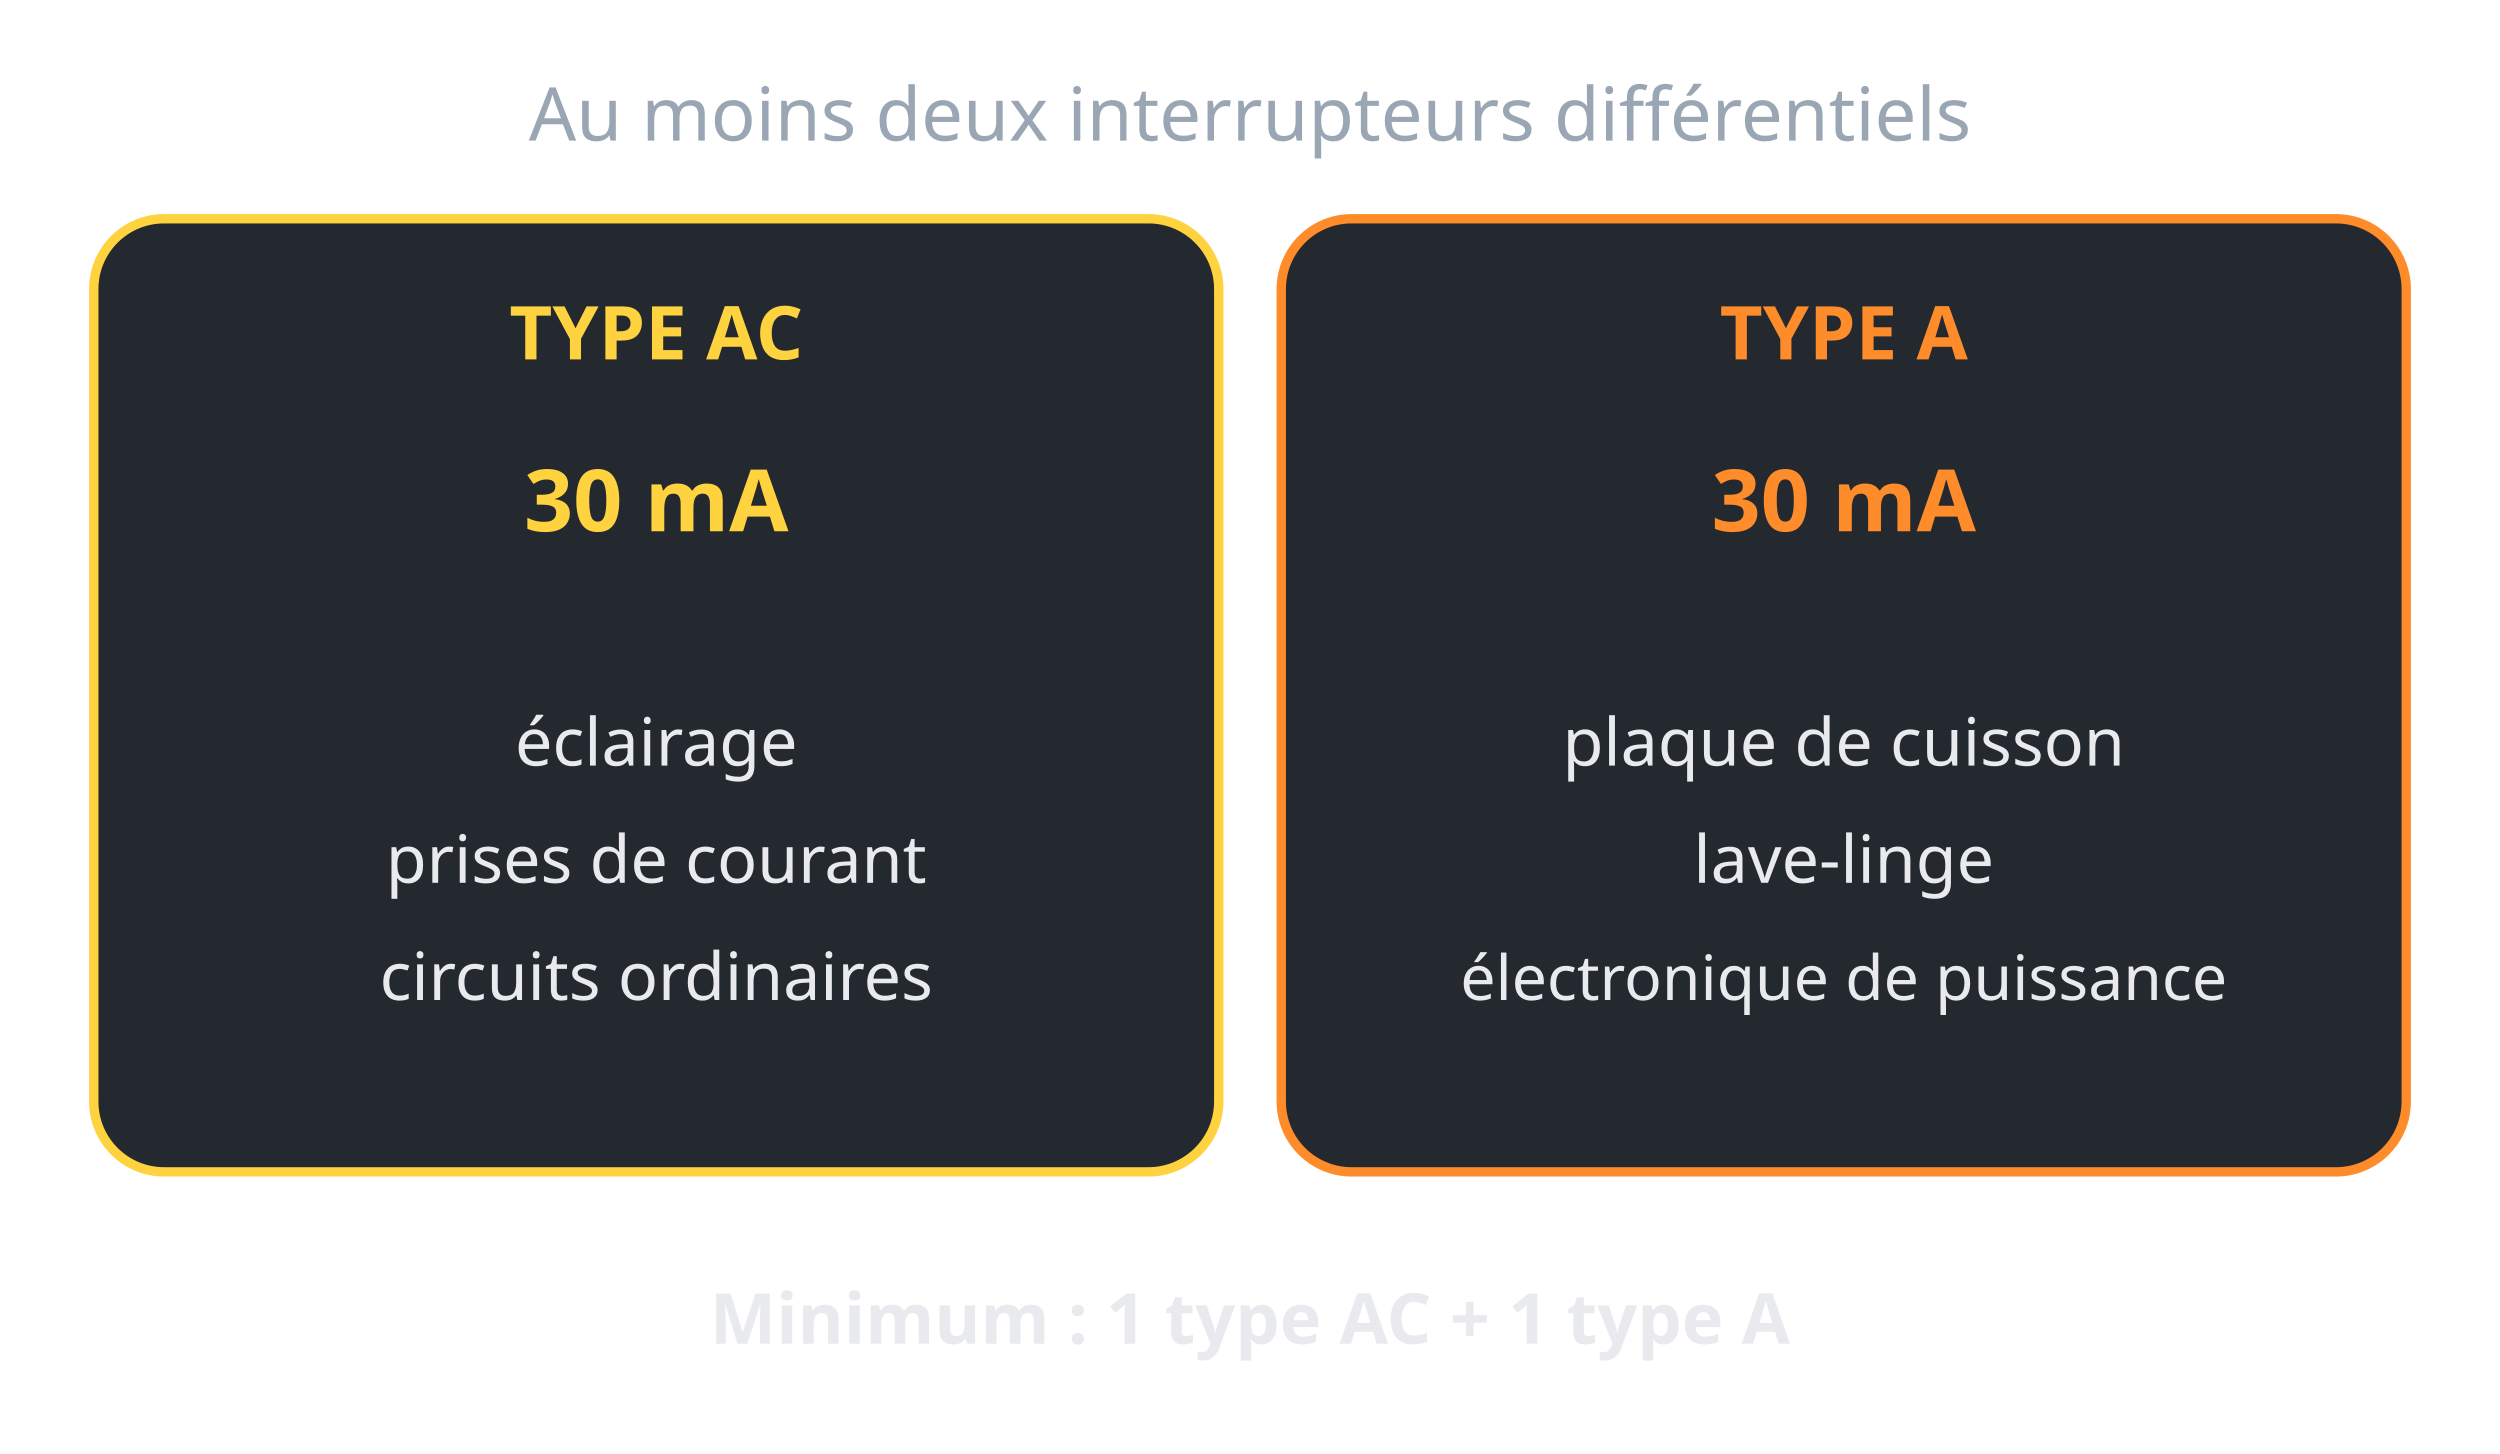
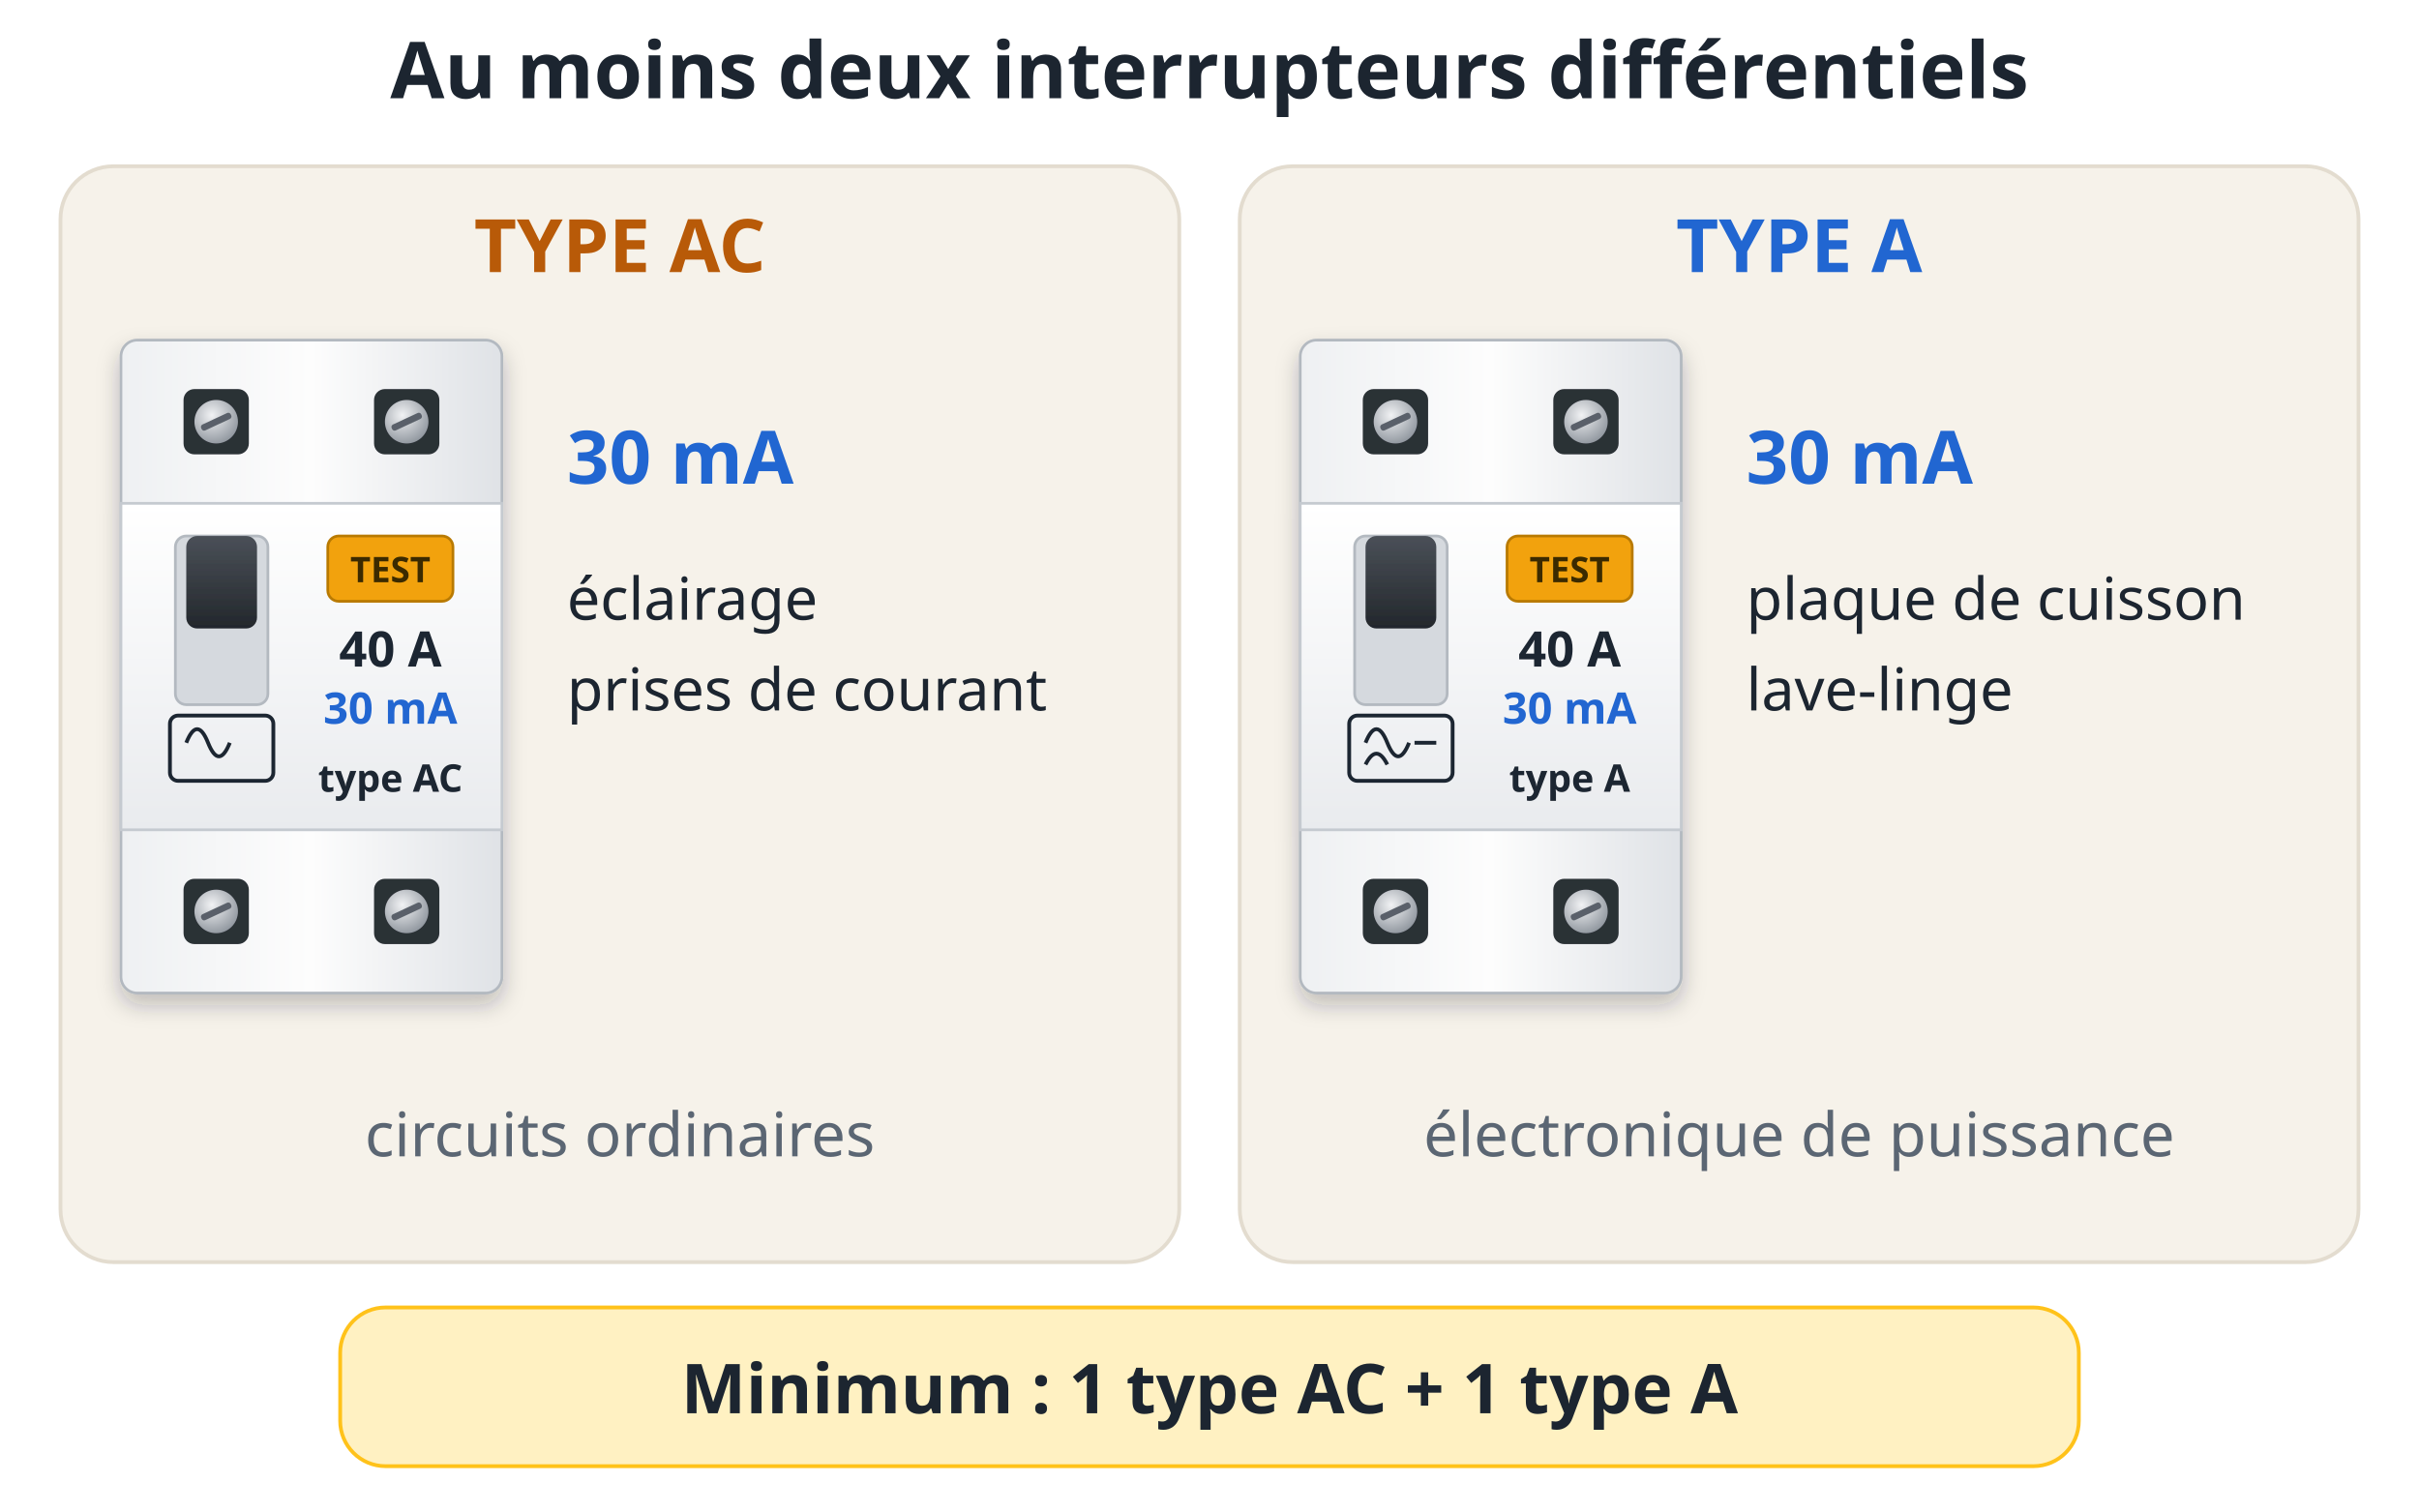
- <svg xmlns="http://www.w3.org/2000/svg" viewBox="0 0 320 186" font-family="'Segoe UI',system-ui,sans-serif" role="img" aria-label="Au moins deux interrupteurs différentiels 30 mA : un de type AC pour l'éclairage et les prises, un de type A pour la plaque de cuisson et le lave-linge">
-   <text x="160" y="18" text-anchor="middle" font-size="9.5" fill="#9aa6b3" font-weight="normal">Au moins deux interrupteurs différentiels</text>
-   <rect x="12" y="28" width="144" height="122" rx="9" fill="#24282f" stroke="#ffd23f" stroke-width="1.2" />
-   <text x="84" y="46" text-anchor="middle" font-size="9.5" fill="#ffd23f" font-weight="bold">TYPE AC</text>
-   <text x="84" y="68" text-anchor="middle" font-size="11" fill="#ffd23f" font-weight="bold">30 mA</text>
-   <text x="84" y="83" text-anchor="middle" font-size="8" fill="#e8eaed" font-weight="normal" />
-   <text x="84" y="98" text-anchor="middle" font-size="8.5" fill="#e8eaed" font-weight="normal">éclairage</text>
-   <text x="84" y="113" text-anchor="middle" font-size="8.5" fill="#e8eaed" font-weight="normal">prises de courant</text>
-   <text x="84" y="128" text-anchor="middle" font-size="8.5" fill="#e8eaed" font-weight="normal">circuits ordinaires</text>
-   <rect x="164" y="28" width="144" height="122" rx="9" fill="#24282f" stroke="#ff8c2b" stroke-width="1.2" />
-   <text x="236" y="46" text-anchor="middle" font-size="9.5" fill="#ff8c2b" font-weight="bold">TYPE A</text>
-   <text x="236" y="68" text-anchor="middle" font-size="11" fill="#ff8c2b" font-weight="bold">30 mA</text>
-   <text x="236" y="83" text-anchor="middle" font-size="8" fill="#e8eaed" font-weight="normal" />
-   <text x="236" y="98" text-anchor="middle" font-size="8.5" fill="#e8eaed" font-weight="normal">plaque de cuisson</text>
-   <text x="236" y="113" text-anchor="middle" font-size="8.5" fill="#e8eaed" font-weight="normal">lave-linge</text>
-   <text x="236" y="128" text-anchor="middle" font-size="8" fill="#e8eaed" font-weight="normal">électronique de puissance</text>
-   <text x="160" y="172" text-anchor="middle" font-size="9" fill="#e8eaed" font-weight="bold">Minimum : 1 type AC + 1 type A</text>
+ <svg xmlns="http://www.w3.org/2000/svg" viewBox="0 0 640 400" font-family="'Segoe UI',system-ui,sans-serif" role="img" aria-label="Au moins deux interrupteurs différentiels 30 mA : un de type AC pour l'éclairage et les prises, un de type A pour la plaque de cuisson et le lave-linge">
+   <defs>
+     <linearGradient id="corps" x1="0" y1="0" x2="1" y2="0">
+       <stop offset="0" stop-color="#eef0f2" />
+       <stop offset=".5" stop-color="#fdfdfd" />
+       <stop offset="1" stop-color="#dfe2e6" />
+     </linearGradient>
+     <linearGradient id="nez" x1="0" y1="0" x2="0" y2="1">
+       <stop offset="0" stop-color="#ffffff" />
+       <stop offset="1" stop-color="#e9ebee" />
+     </linearGradient>
+     <linearGradient id="manette" x1="0" y1="0" x2="0" y2="1">
+       <stop offset="0" stop-color="#4a5058" />
+       <stop offset="1" stop-color="#23272c" />
+     </linearGradient>
+     <radialGradient id="vis" cx=".4" cy=".35" r=".7">
+       <stop offset="0" stop-color="#f1f2f4" />
+       <stop offset="1" stop-color="#8d949c" />
+     </radialGradient>
+     <linearGradient id="cuivreH" x1="0" y1="0" x2="0" y2="1">
+       <stop offset="0" stop-color="#f0b77a" />
+       <stop offset=".5" stop-color="#c9782f" />
+       <stop offset="1" stop-color="#8f4f17" />
+     </linearGradient>
+     <linearGradient id="cuivreV" x1="0" y1="0" x2="1" y2="0">
+       <stop offset="0" stop-color="#8f4f17" />
+       <stop offset=".45" stop-color="#f0b77a" />
+       <stop offset="1" stop-color="#9a5a1f" />
+     </linearGradient>
+     <linearGradient id="acierH" x1="0" y1="0" x2="0" y2="1">
+       <stop offset="0" stop-color="#f4f5f7" />
+       <stop offset=".5" stop-color="#aab1b9" />
+       <stop offset="1" stop-color="#7d858e" />
+     </linearGradient>
+     <linearGradient id="cylH" x1="0" y1="0" x2="0" y2="1">
+       <stop offset="0" stop-color="#d9dde1" />
+       <stop offset=".35" stop-color="#ffffff" />
+       <stop offset="1" stop-color="#c3c8ce" />
+     </linearGradient>
+     <linearGradient id="gaineV" x1="0" y1="0" x2="1" y2="0">
+       <stop offset="0" stop-color="#a81d1d" />
+       <stop offset=".4" stop-color="#ef4a4a" />
+       <stop offset="1" stop-color="#b02020" />
+     </linearGradient>
+     <linearGradient id="chaud" x1="0" y1="0" x2="1" y2="0">
+       <stop offset="0" stop-color="#3a3f46" />
+       <stop offset=".5" stop-color="#e8590c" />
+       <stop offset="1" stop-color="#ff3b1f" />
+     </linearGradient>
+     <filter id="ombre" x="-15%" y="-15%" width="130%" height="140%">
+       <feDropShadow dx="0" dy="4" stdDeviation="4" flood-color="#1b2430" flood-opacity=".25" />
+     </filter>
+     <g id="borne">
+       <rect x="-12" y="-12" width="24" height="24" rx="4" fill="#2b3036" />
+       <circle r="8" fill="url(#vis)" />
+       <rect x="-6" y="-1.2" width="12" height="2.4" rx="1" fill="#5a616a" transform="rotate(-25)" />
+     </g>
+   </defs>
+   <text x="320.0" y="26" text-anchor="middle" font-size="20.8" font-weight="800" fill="#1c2530">Au moins deux interrupteurs différentiels</text>
+   <rect x="16" y="44" width="296" height="290" rx="14" fill="#f6f2ea" stroke="#e3dccf" />
+   <rect x="328" y="44" width="296" height="290" rx="14" fill="#f6f2ea" stroke="#e3dccf" />
+   <text x="164" y="72" text-anchor="middle" font-size="19.5" font-weight="800" fill="#b85a08">TYPE AC</text>
+   <g transform="translate(32 90) scale(0.72)" filter="url(#ombre)">
+     <rect width="140" height="240" rx="6" fill="url(#corps)" stroke="#b3b9c0" />
+     <rect y="60" width="140" height="120" fill="url(#nez)" stroke="#c5cad0" />
+     <use href="#borne" x="35" y="30" />
+     <use href="#borne" x="105" y="30" />
+     <use href="#borne" x="35" y="210" />
+     <use href="#borne" x="105" y="210" />
+     <rect x="20" y="72" width="34" height="62" rx="4" fill="#d5d9de" stroke="#b3b9c0" />
+     <rect x="24" y="72" width="26" height="34" rx="4" fill="url(#manette)" />
+     <rect x="76" y="72" width="46" height="24" rx="4" fill="#f2a20c" stroke="#b97a05" />
+     <text x="99" y="89" text-anchor="middle" font-size="13" font-weight="800" fill="#3a2a00">TEST</text>
+     <text x="99" y="120" text-anchor="middle" font-size="18" font-weight="800" fill="#1c2530">40 A</text>
+     <text x="99" y="141" text-anchor="middle" font-size="16" font-weight="800" fill="#2166d1">30 mA</text>
+     <g transform="translate(0 -84)">
+       <rect x="18" y="222" width="38" height="24" rx="3" fill="none" stroke="#1c2530" stroke-width="1.4" />
+       <path d="M24 232 q4 -10 8 0 t8 0" fill="none" stroke="#1c2530" stroke-width="1.4" />
+     </g>
+     <text x="99" y="166" text-anchor="middle" font-size="14" font-weight="800" fill="#1c2530">type AC</text>
+   </g>
+   <text x="150" y="128" text-anchor="start" font-size="19.5" font-weight="800" fill="#2166d1">30 mA</text>
+   <text x="150" y="164" text-anchor="start" font-size="15.6" font-weight="500" fill="#1c2530">éclairage</text>
+   <text x="150" y="188" text-anchor="start" font-size="15.6" font-weight="500" fill="#1c2530">prises de courant</text>
+   <text x="164" y="306" text-anchor="middle" font-size="16.2" font-weight="500" fill="#5b6673">circuits ordinaires</text>
+   <text x="476" y="72" text-anchor="middle" font-size="19.5" font-weight="800" fill="#2166d1">TYPE A</text>
+   <g transform="translate(344 90) scale(0.72)" filter="url(#ombre)">
+     <rect width="140" height="240" rx="6" fill="url(#corps)" stroke="#b3b9c0" />
+     <rect y="60" width="140" height="120" fill="url(#nez)" stroke="#c5cad0" />
+     <use href="#borne" x="35" y="30" />
+     <use href="#borne" x="105" y="30" />
+     <use href="#borne" x="35" y="210" />
+     <use href="#borne" x="105" y="210" />
+     <rect x="20" y="72" width="34" height="62" rx="4" fill="#d5d9de" stroke="#b3b9c0" />
+     <rect x="24" y="72" width="26" height="34" rx="4" fill="url(#manette)" />
+     <rect x="76" y="72" width="46" height="24" rx="4" fill="#f2a20c" stroke="#b97a05" />
+     <text x="99" y="89" text-anchor="middle" font-size="13" font-weight="800" fill="#3a2a00">TEST</text>
+     <text x="99" y="120" text-anchor="middle" font-size="18" font-weight="800" fill="#1c2530">40 A</text>
+     <text x="99" y="141" text-anchor="middle" font-size="16" font-weight="800" fill="#2166d1">30 mA</text>
+     <g transform="translate(0 -84)">
+       <rect x="18" y="222" width="38" height="24" rx="3" fill="none" stroke="#1c2530" stroke-width="1.4" />
+       <path d="M24 232 q4 -10 8 0 t8 0" fill="none" stroke="#1c2530" stroke-width="1.4" />
+       <path d="M24 240 q4 -8 8 0 M40 240 h0" fill="none" stroke="#1c2530" stroke-width="1.4" />
+       <path d="M42 232 h8" stroke="#1c2530" stroke-width="1.4" />
+     </g>
+     <text x="99" y="166" text-anchor="middle" font-size="14" font-weight="800" fill="#1c2530">type A</text>
+   </g>
+   <text x="462" y="128" text-anchor="start" font-size="19.5" font-weight="800" fill="#2166d1">30 mA</text>
+   <text x="462" y="164" text-anchor="start" font-size="15.6" font-weight="500" fill="#1c2530">plaque de cuisson</text>
+   <text x="462" y="188" text-anchor="start" font-size="15.6" font-weight="500" fill="#1c2530">lave-linge</text>
+   <text x="476" y="306" text-anchor="middle" font-size="16.2" font-weight="500" fill="#5b6673">électronique de puissance</text>
+   <rect x="90" y="346" width="460" height="42" rx="12" fill="#fff1c2" stroke="#ffc21a" />
+   <text x="320" y="374" text-anchor="middle" font-size="18.2" font-weight="800" fill="#1c2530">Minimum : 1 type AC + 1 type A</text>
</svg>
